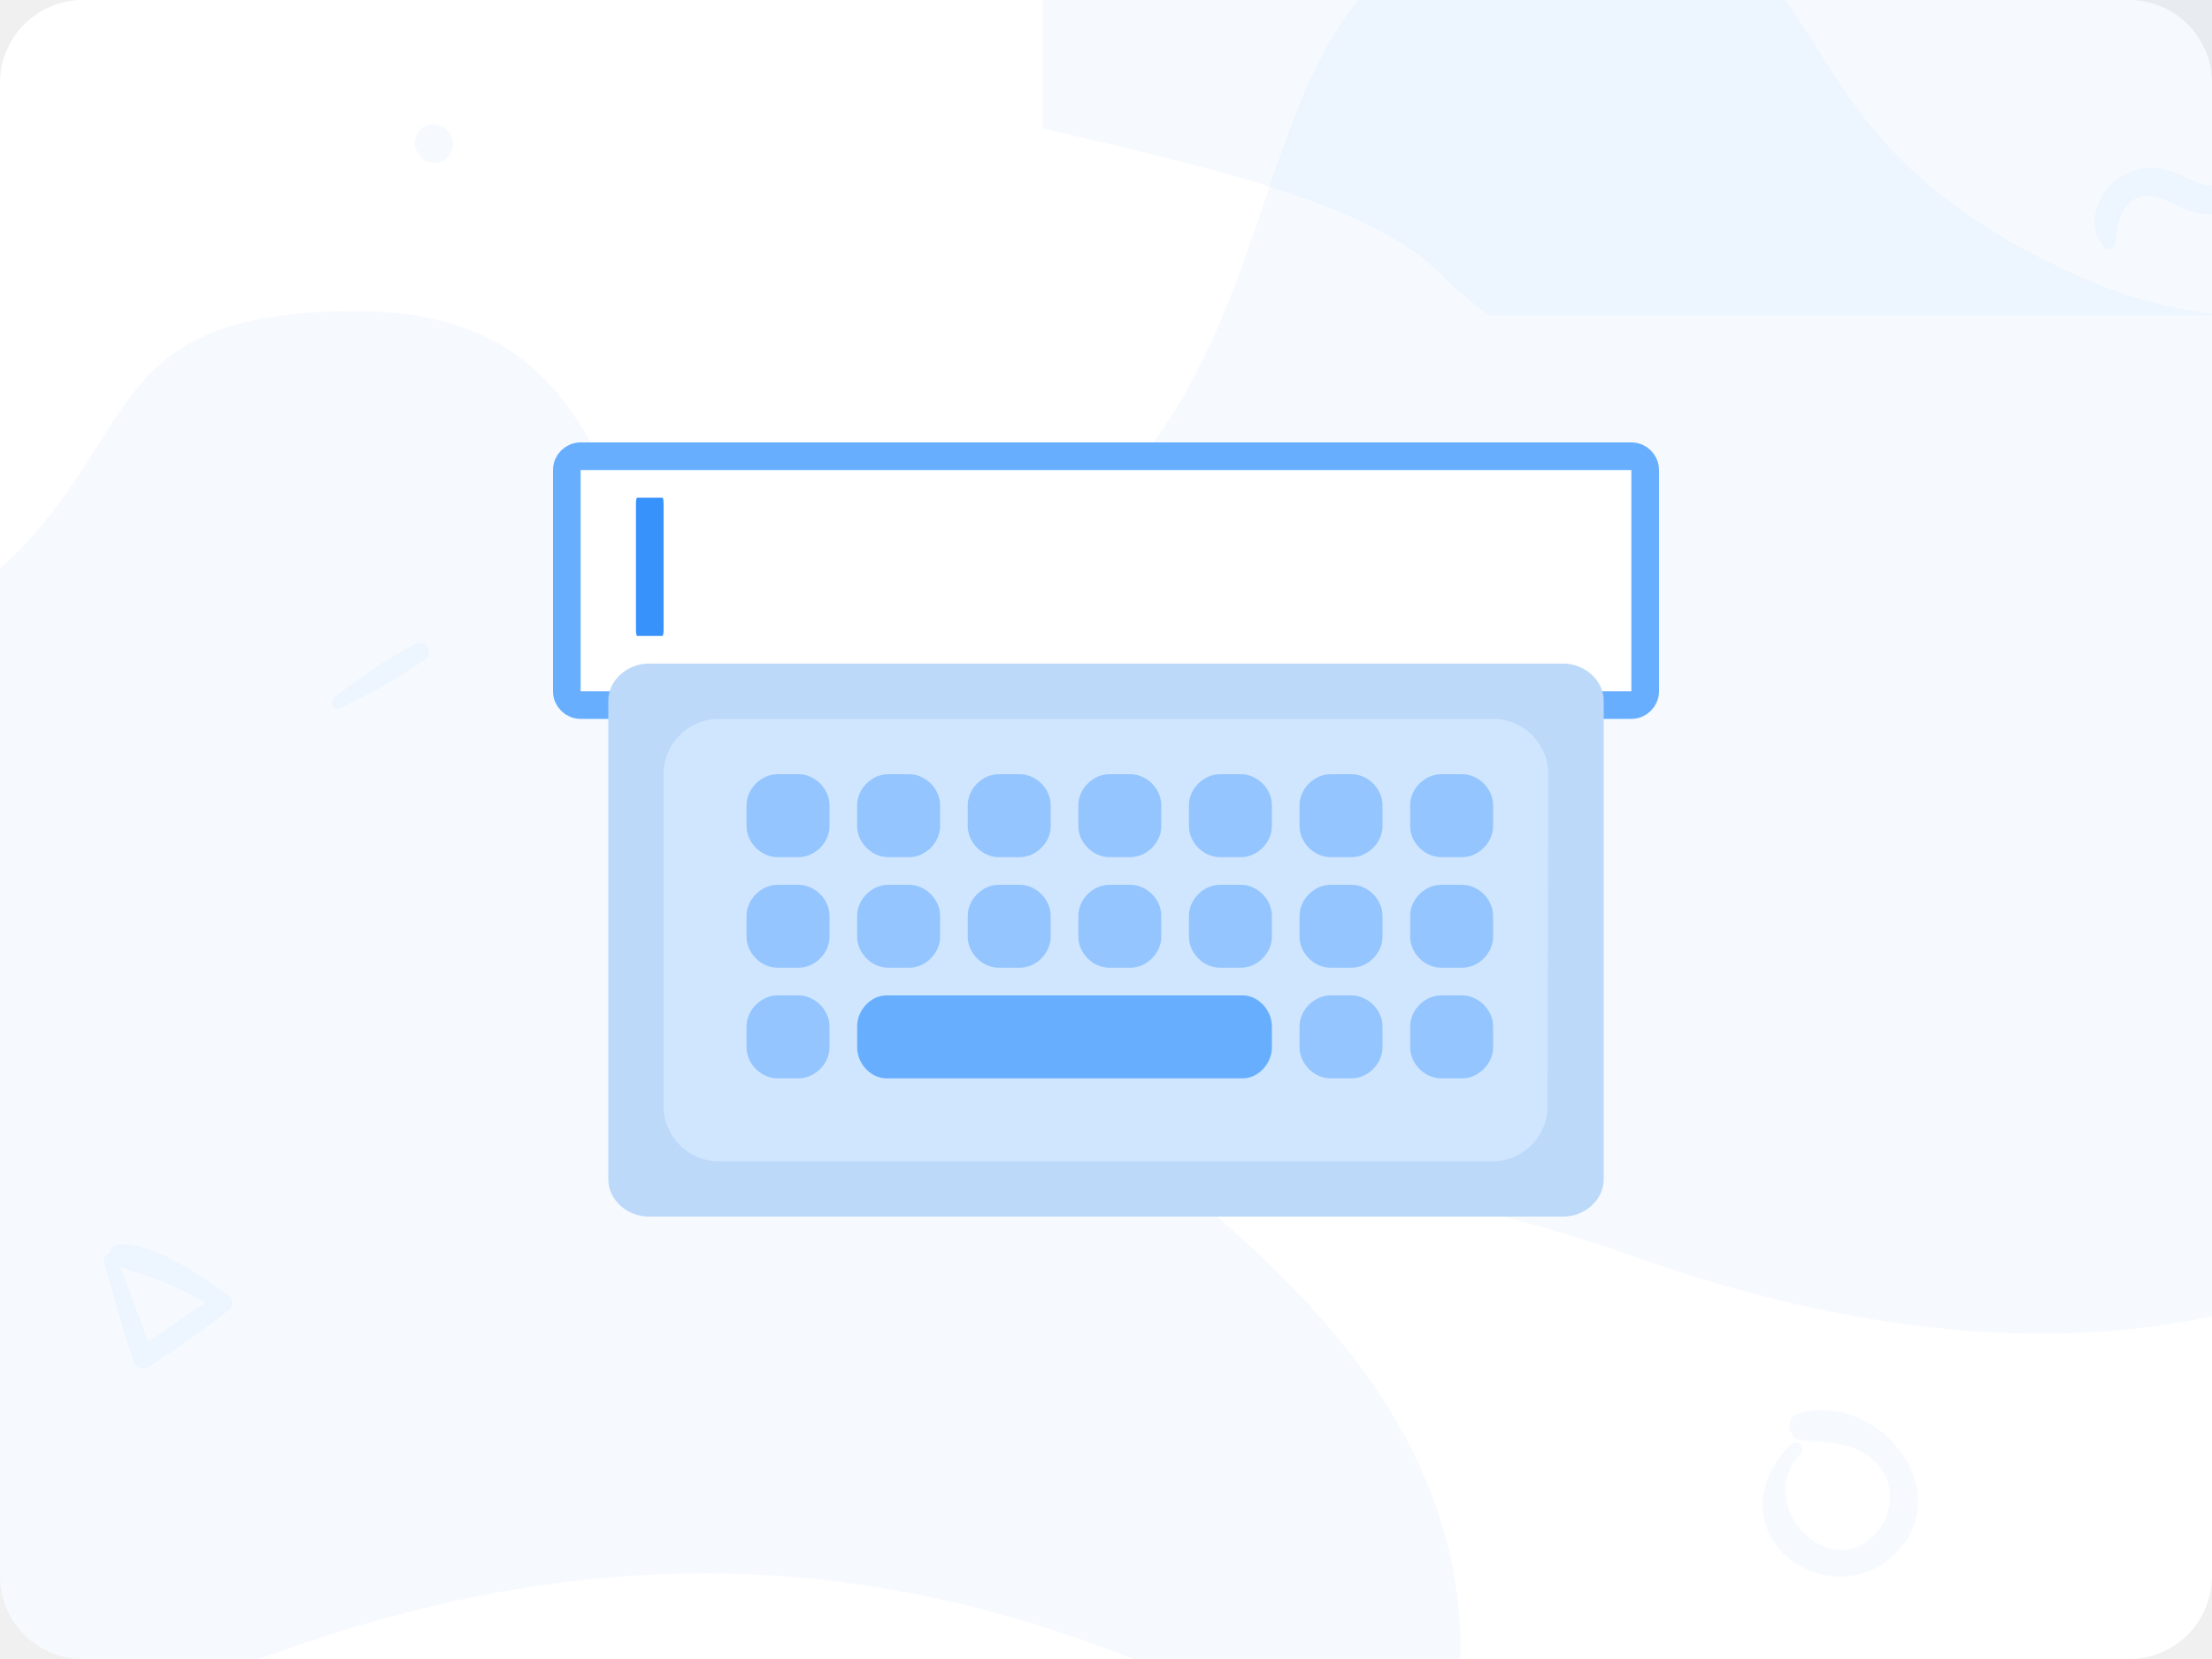
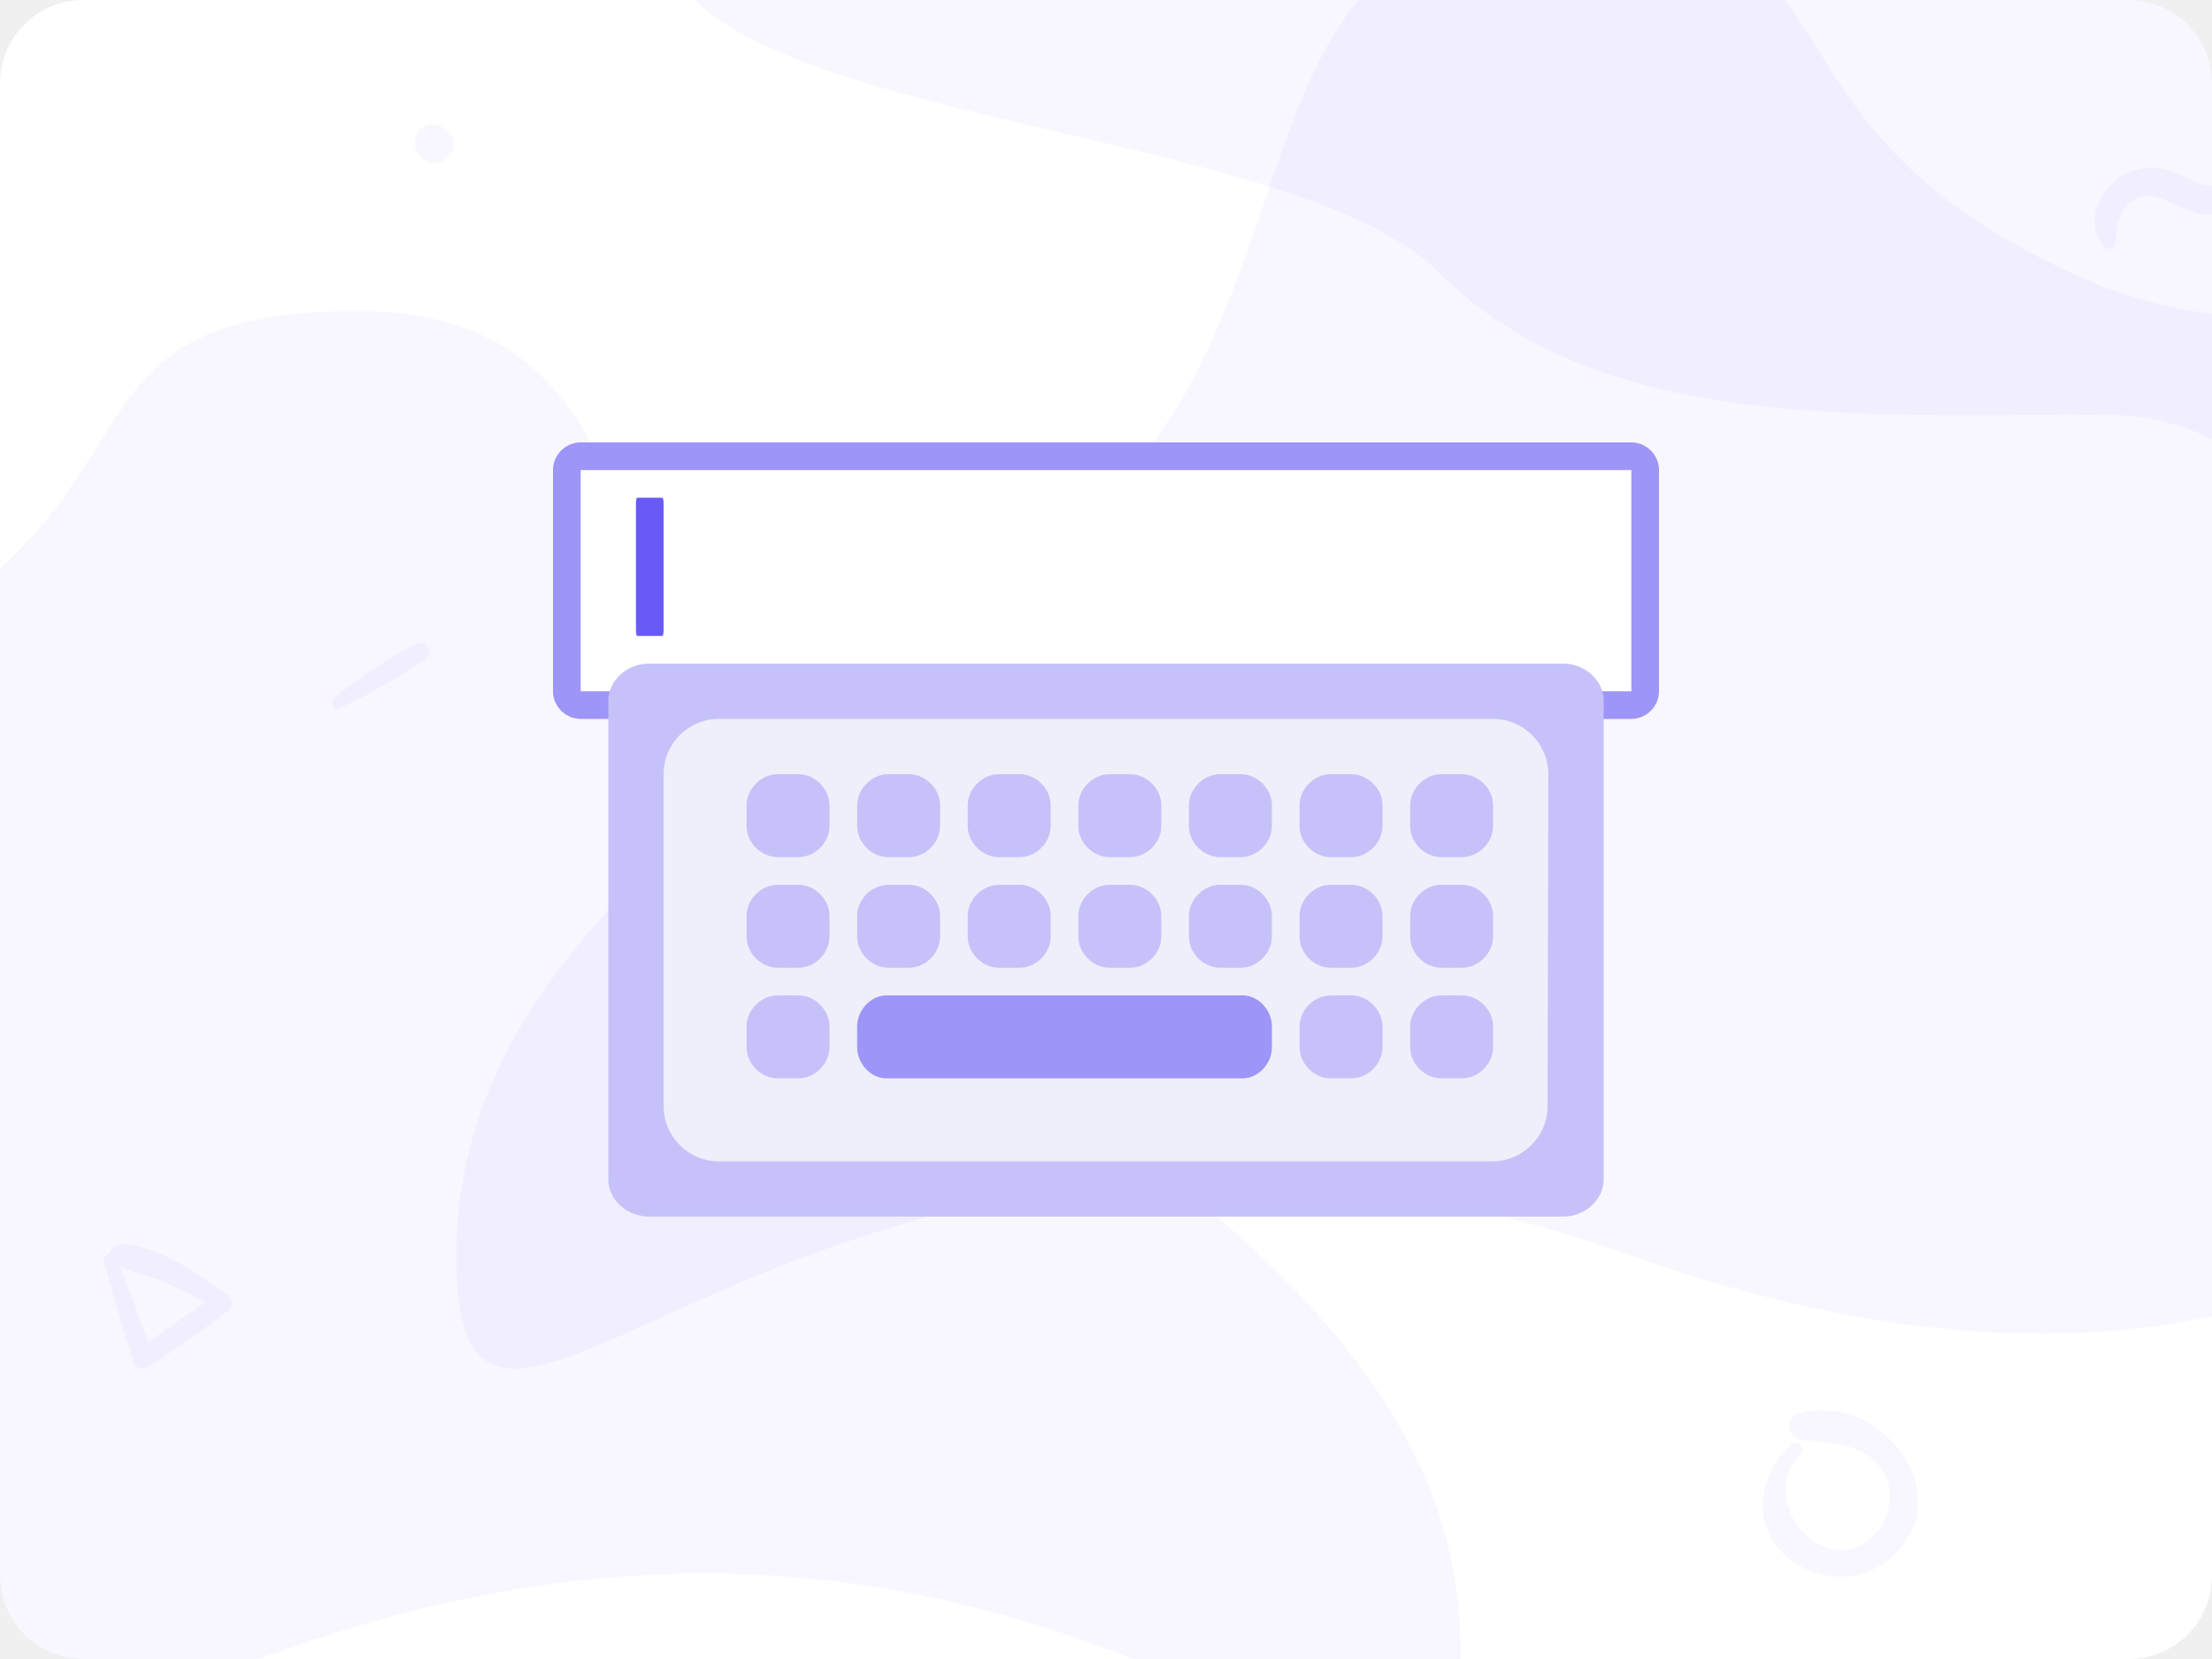
- <svg xmlns="http://www.w3.org/2000/svg" xmlns:xlink="http://www.w3.org/1999/xlink" width="80" height="60" viewBox="0 0 80 60">
-   <defs>
-     <rect id="ic_input-a" width="80" height="60" x="0" y="0" rx="3" />
-   </defs>
-   <g fill="none" fill-rule="evenodd">
-     <mask id="ic_input-b" fill="#fff">
-       <use xlink:href="#ic_input-a" />
-     </mask>
-     <use fill="#FFF" fill-rule="nonzero" xlink:href="#ic_input-a" />
-     <path fill="#3790FC" fill-rule="nonzero" d="M67.975,23.404 C76.225,23.404 90.475,23.404 93.475,15.154 C96.475,6.904 71.531,7.388 65.725,1.581 C59.918,-4.225 50.556,-3.596 41.725,-3.596 C32.893,-3.596 34.567,-13.33 27.475,-11.846 C20.383,-10.362 26.725,-2.928 24.475,1.581 C24.475,4.384 24.475,11.658 24.475,23.404 C44.225,23.404 58.725,23.404 67.975,23.404 Z" mask="url(#ic_input-b)" opacity=".05" transform="rotate(180 58.862 5.702)" />
-     <path fill="#3790FC" fill-rule="nonzero" d="M10.286,59.675 C39.733,49.205 52.821,72.763 52.821,59.675 C52.821,46.587 37.116,40.043 29.263,32.191 C21.41,24.338 24.847,11.25 12.903,11.25 C0.96,11.25 6.977,18.587 -6.074,24.338 C-19.125,30.089 -19.162,70.145 10.286,59.675 Z" mask="url(#ic_input-b)" opacity=".05" />
-     <path fill="#3790FC" fill-rule="nonzero" d="M59.035,45.425 C88.483,34.955 101.571,58.513 101.571,45.425 C101.571,32.337 85.866,25.793 78.013,17.941 C70.16,10.088 73.597,-3 61.653,-3 C49.709,-3 55.727,4.337 42.676,10.088 C29.625,15.839 16.5,0.926 16.5,17.941 C16.5,34.955 29.588,55.895 59.035,45.425 Z" mask="url(#ic_input-b)" opacity=".05" transform="matrix(-1 0 0 1 118.07 0)" />
-     <path fill="#3790FC" fill-rule="nonzero" d="M12.277,25.617 C13.336,25.111 14.421,24.527 15.376,23.842 C15.726,23.59 15.381,23.1 15.012,23.295 C13.992,23.829 12.996,24.52 12.088,25.223 C11.901,25.363 12.036,25.731 12.277,25.617 L12.277,25.617 Z M16.197,4.744 C16.176,4.726 16.158,4.708 16.137,4.692 C15.875,4.459 15.444,4.414 15.19,4.692 C14.933,4.972 14.941,5.359 15.19,5.639 C15.208,5.66 15.226,5.678 15.242,5.699 C15.475,5.964 15.961,5.956 16.197,5.699 C16.43,5.442 16.477,4.993 16.197,4.744 L16.197,4.744 Z M76.506,8.821 C76.572,8.392 76.56,7.985 76.798,7.605 C77.277,6.853 77.957,7.041 78.616,7.374 C79.286,7.712 79.919,7.913 80.646,7.599 C81.784,7.107 82.32,5.39 81.232,4.581 C80.881,4.318 80.534,4.75 80.581,5.083 C80.646,5.543 80.875,6.054 80.48,6.449 C79.951,6.979 79.33,6.534 78.8,6.295 C78.23,6.038 77.622,5.982 77.036,6.22 C76.024,6.631 75.287,8.003 76.093,8.931 C76.206,9.06 76.478,9 76.506,8.821 L76.506,8.821 Z M64.765,52.243 C63.725,53.242 63.331,54.796 64.322,55.998 C65.254,57.13 67.066,57.366 68.23,56.467 C71.049,54.291 68.11,50.282 65.072,51.111 C64.508,51.265 64.649,52.069 65.204,52.098 C66.092,52.147 67.045,52.181 67.754,52.807 C68.516,53.474 68.533,54.606 67.907,55.377 C66.249,57.412 63.372,54.415 65.113,52.591 C65.337,52.363 64.997,52.023 64.765,52.243 L64.765,52.243 Z M3.757,45.614 C4.082,46.821 4.438,48.014 4.813,49.207 C4.901,49.493 5.173,49.585 5.42,49.415 C6.39,48.755 7.357,48.109 8.278,47.379 C8.455,47.238 8.416,46.955 8.243,46.835 C7.167,46.098 5.716,45.007 4.35,45 C4.004,44.996 3.761,45.487 4.114,45.688 C4.664,46.006 5.324,46.119 5.914,46.362 C6.591,46.645 7.265,46.976 7.865,47.403 C7.879,47.206 7.894,47.008 7.904,46.811 C6.877,47.442 5.91,48.152 4.936,48.858 C5.127,48.896 5.321,48.935 5.511,48.974 C5.095,47.795 4.668,46.627 4.205,45.466 C4.107,45.222 3.69,45.356 3.757,45.614 L3.757,45.614 Z" mask="url(#ic_input-b)" opacity=".05" />
-     <g mask="url(#ic_input-b)">
-       <g transform="translate(20 16)">
-         <path fill="#FFF" stroke="#68AEFF" d="M39,0.5 L1,0.5 C0.724,0.5 0.5,0.724 0.5,1 L0.5,9 C0.5,9.276 0.724,9.5 1,9.5 L39,9.5 C39.276,9.5 39.5,9.276 39.5,9 L39.5,1 C39.5,0.724 39.276,0.5 39,0.5 Z" />
-         <path fill="#3792FC" d="M3.958,2 L3.042,2 C3.019,2 3,2.102 3,2.224 L3,6.776 C3,6.898 3.019,7 3.042,7 L3.958,7 C3.981,7 4,6.898 4,6.776 L4,2.224 C4,2.102 3.981,2 3.958,2 Z" />
-         <path fill="#BCD9FA" d="M36.531,8 L3.469,8 C2.671,8 2,8.613 2,9.343 L2,26.657 C2,27.387 2.671,28 3.469,28 L36.531,28 C37.329,28 38,27.387 38,26.657 L38,9.343 C38,8.613 37.329,8 36.531,8 Z" />
-         <path fill="#D0E6FF" d="M33.97,26 L6,26 C4.895,26 4,25.105 4,24 L4,12 C4,10.895 4.895,10 6,10 L33.996,10 C35.1,10 35.996,10.895 35.996,12 C35.996,12.001 35.996,12.003 35.996,12.004 L35.97,24.004 C35.968,25.107 35.073,26 33.97,26 Z" />
-         <path fill="#94C5FF" d="M32.121 15L32.879 15C33.473 15 34 14.473 34 13.879L34 13.121C34 12.527 33.473 12 32.879 12L32.121 12C31.527 12 31 12.527 31 13.121L31 13.879C31 14.473 31.527 15 32.121 15zM32.121 23L32.879 23C33.473 23 34 22.473 34 21.879L34 21.121C34 20.527 33.473 20 32.879 20L32.121 20C31.527 20 31 20.527 31 21.121L31 21.879C31 22.473 31.527 23 32.121 23zM32.121 19L32.879 19C33.473 19 34 18.473 34 17.879L34 17.121C34 16.527 33.473 16 32.879 16L32.121 16C31.527 16 31 16.527 31 17.121L31 17.879C31 18.473 31.527 19 32.121 19zM24.121 15L24.879 15C25.473 15 26 14.473 26 13.879L26 13.121C26 12.527 25.473 12 24.879 12L24.121 12C23.527 12 23 12.527 23 13.121L23 13.879C23 14.473 23.527 15 24.121 15zM20.121 15L20.879 15C21.473 15 22 14.473 22 13.879L22 13.121C22 12.527 21.473 12 20.879 12L20.121 12C19.527 12 19 12.527 19 13.121L19 13.879C19 14.473 19.527 15 20.121 15zM20.121 19L20.879 19C21.473 19 22 18.473 22 17.879L22 17.121C22 16.527 21.473 16 20.879 16L20.121 16C19.527 16 19 16.527 19 17.121L19 17.879C19 18.473 19.527 19 20.121 19zM24.121 19L24.879 19C25.473 19 26 18.473 26 17.879L26 17.121C26 16.527 25.473 16 24.879 16L24.121 16C23.527 16 23 16.527 23 17.121L23 17.879C23 18.473 23.527 19 24.121 19zM28.121 15L28.879 15C29.473 15 30 14.473 30 13.879L30 13.121C30 12.527 29.473 12 28.879 12L28.121 12C27.527 12 27 12.527 27 13.121L27 13.879C27 14.473 27.527 15 28.121 15zM28.121 23L28.879 23C29.473 23 30 22.473 30 21.879L30 21.121C30 20.527 29.473 20 28.879 20L28.121 20C27.527 20 27 20.527 27 21.121L27 21.879C27 22.473 27.527 23 28.121 23zM28.121 19L28.879 19C29.473 19 30 18.473 30 17.879L30 17.121C30 16.527 29.473 16 28.879 16L28.121 16C27.527 16 27 16.527 27 17.121L27 17.879C27 18.473 27.527 19 28.121 19zM16.121 15L16.879 15C17.473 15 18 14.473 18 13.879L18 13.121C18 12.527 17.473 12 16.879 12L16.121 12C15.527 12 15 12.527 15 13.121L15 13.879C15 14.473 15.527 15 16.121 15zM8.121 15L8.879 15C9.473 15 10 14.473 10 13.879L10 13.121C10 12.527 9.473 12 8.879 12L8.121 12C7.527 12 7 12.527 7 13.121L7 13.879C7 14.473 7.527 15 8.121 15zM8.121 23L8.879 23C9.473 23 10 22.473 10 21.879L10 21.121C10 20.527 9.473 20 8.879 20L8.121 20C7.527 20 7 20.527 7 21.121L7 21.879C7 22.473 7.527 23 8.121 23zM8.121 19L8.879 19C9.473 19 10 18.473 10 17.879L10 17.121C10 16.527 9.473 16 8.879 16L8.121 16C7.527 16 7 16.527 7 17.121L7 17.879C7 18.473 7.527 19 8.121 19zM12.121 15L12.879 15C13.473 15 14 14.473 14 13.879L14 13.121C14 12.527 13.473 12 12.879 12L12.121 12C11.527 12 11 12.527 11 13.121L11 13.879C11 14.473 11.527 15 12.121 15z" />
-         <path fill="#68AEFF" d="M12.056,23 L24.944,23 C25.503,23 26,22.473 26,21.879 L26,21.121 C26,20.527 25.503,20 24.944,20 L12.056,20 C11.497,20 11,20.527 11,21.121 L11,21.879 C11,22.473 11.497,23 12.056,23 Z" />
-         <path fill="#94C5FF" d="M16.121 19L16.879 19C17.473 19 18 18.473 18 17.879L18 17.121C18 16.527 17.473 16 16.879 16L16.121 16C15.527 16 15 16.527 15 17.121L15 17.879C15 18.473 15.527 19 16.121 19zM12.121 19L12.879 19C13.473 19 14 18.473 14 17.879L14 17.121C14 16.527 13.473 16 12.879 16L12.121 16C11.527 16 11 16.527 11 17.121L11 17.879C11 18.473 11.527 19 12.121 19z" />
-       </g>
-     </g>
+ <svg xmlns="http://www.w3.org/2000/svg" width="80" height="60" viewBox="0 0 80 60" fill="none">
+   <mask id="mask0" mask-type="alpha" maskUnits="userSpaceOnUse" x="0" y="0" width="80" height="60">
+     <path d="M77 0H3C1.343 0 0 1.343 0 3V57C0 58.657 1.343 60 3 60H77C78.657 60 80 58.657 80 57V3C80 1.343 78.657 0 77 0Z" fill="white" />
+   </mask>
+   <g mask="url(#mask0)">
+     <path d="M77 0H3C1.343 0 0 1.343 0 3V57C0 58.657 1.343 60 3 60H77C78.657 60 80 58.657 80 57V3C80 1.343 78.657 0 77 0Z" fill="white" />
+     <path opacity="0.05" d="M49.748 -12C41.498 -12 27.248 -12 24.248 -3.75C21.248 4.5 46.192 4.016 51.998 9.823C57.805 15.629 67.167 15 75.998 15C84.829 15 83.156 24.733 90.248 23.25C97.34 21.766 90.998 14.332 93.248 9.823C93.248 7.02 93.248 -0.254 93.248 -12C73.498 -12 58.998 -12 49.748 -12Z" fill="#675AF6" />
+     <path opacity="0.05" d="M10.287 59.675C39.734 49.205 52.822 72.763 52.822 59.675C52.822 46.587 37.117 40.043 29.264 32.191C21.411 24.338 24.848 11.25 12.904 11.25C0.96 11.25 6.978 18.587 -6.073 24.338C-19.124 30.089 -19.161 70.145 10.287 59.675Z" fill="#675AF6" />
+     <path opacity="0.05" d="M59.035 45.425C29.587 34.955 16.499 58.513 16.499 45.425C16.499 32.337 32.205 25.793 40.057 17.941C47.91 10.088 44.473 -3 56.417 -3C68.361 -3 62.343 4.337 75.394 10.088C88.446 15.839 101.57 0.926 101.57 17.941C101.57 34.955 88.482 55.895 59.035 45.425Z" fill="#675AF6" />
+     <path opacity="0.05" d="M12.277 25.617C13.336 25.111 14.421 24.527 15.376 23.842C15.726 23.59 15.381 23.1 15.012 23.295C13.992 23.829 12.996 24.52 12.088 25.223C11.901 25.363 12.036 25.731 12.277 25.617ZM16.197 4.744C16.176 4.726 16.158 4.708 16.137 4.692C15.875 4.459 15.444 4.414 15.19 4.692C14.933 4.972 14.941 5.359 15.19 5.639C15.208 5.66 15.226 5.678 15.242 5.699C15.475 5.964 15.96 5.956 16.197 5.699C16.43 5.442 16.477 4.993 16.197 4.744ZM76.506 8.821C76.572 8.392 76.56 7.985 76.798 7.605C77.277 6.853 77.957 7.041 78.616 7.374C79.286 7.712 79.919 7.913 80.646 7.599C81.784 7.107 82.32 5.39 81.232 4.581C80.881 4.318 80.534 4.75 80.581 5.083C80.646 5.543 80.875 6.054 80.48 6.449C79.951 6.979 79.33 6.534 78.8 6.295C78.23 6.038 77.622 5.982 77.036 6.22C76.024 6.631 75.287 8.003 76.093 8.931C76.206 9.06 76.478 9 76.506 8.821ZM64.765 52.243C63.725 53.242 63.331 54.796 64.322 55.998C65.254 57.13 67.066 57.366 68.23 56.467C71.049 54.291 68.11 50.282 65.072 51.111C64.508 51.265 64.649 52.069 65.204 52.098C66.091 52.148 67.045 52.181 67.754 52.807C68.516 53.474 68.533 54.606 67.907 55.377C66.249 57.412 63.372 54.415 65.113 52.591C65.337 52.363 64.997 52.023 64.765 52.243ZM3.757 45.614C4.082 46.821 4.438 48.014 4.813 49.207C4.901 49.493 5.173 49.584 5.42 49.415C6.39 48.755 7.357 48.109 8.278 47.379C8.455 47.238 8.416 46.955 8.243 46.835C7.167 46.098 5.716 45.007 4.35 45C4.004 44.996 3.761 45.487 4.114 45.688C4.664 46.006 5.324 46.119 5.914 46.362C6.591 46.645 7.265 46.976 7.865 47.404C7.879 47.206 7.894 47.008 7.904 46.81C6.877 47.442 5.91 48.152 4.936 48.858C5.127 48.896 5.321 48.935 5.511 48.974C5.095 47.795 4.668 46.627 4.205 45.466C4.107 45.222 3.69 45.356 3.757 45.614Z" fill="#675AF6" />
+     <path fill-rule="evenodd" clip-rule="evenodd" d="M59 16.5H21C20.724 16.5 20.5 16.724 20.5 17V25C20.5 25.276 20.724 25.5 21 25.5H59C59.276 25.5 59.5 25.276 59.5 25V17C59.5 16.724 59.276 16.5 59 16.5Z" fill="white" stroke="#9D95F8" />
+     <path fill-rule="evenodd" clip-rule="evenodd" d="M23.958 18H23.042C23.019 18 23 18.102 23 18.224V22.776C23 22.898 23.019 23 23.042 23H23.958C23.981 23 24 22.898 24 22.776V18.224C24 18.102 23.981 18 23.958 18Z" fill="#675AF6" />
+     <path fill-rule="evenodd" clip-rule="evenodd" d="M56.531 24H23.469C22.671 24 22 24.613 22 25.343V42.657C22 43.387 22.671 44 23.469 44H56.531C57.329 44 58 43.387 58 42.657V25.343C58 24.613 57.329 24 56.531 24Z" fill="#C6C2F9" />
+     <path fill-rule="evenodd" clip-rule="evenodd" d="M53.97 42H26C24.895 42 24 41.105 24 40V28C24 26.895 24.895 26 26 26H53.996C55.1 26 55.996 26.895 55.996 28C55.996 28.001 55.996 28.003 55.996 28.004L55.97 40.004C55.968 41.107 55.073 42 53.97 42Z" fill="#EFEEFB" />
+     <path fill-rule="evenodd" clip-rule="evenodd" d="M52.121 31H52.879C53.472 31 54 30.473 54 29.879V29.121C54 28.527 53.472 28 52.879 28H52.121C51.528 28 51 28.527 51 29.121V29.879C51 30.473 51.528 31 52.121 31ZM52.121 39H52.879C53.472 39 54 38.472 54 37.879V37.121C54 36.528 53.472 36 52.879 36H52.121C51.528 36 51 36.528 51 37.121V37.879C51 38.472 51.528 39 52.121 39ZM52.121 35H52.879C53.472 35 54 34.472 54 33.879V33.121C54 32.528 53.472 32 52.879 32H52.121C51.528 32 51 32.528 51 33.121V33.879C51 34.472 51.528 35 52.121 35ZM44.121 31H44.879C45.472 31 46 30.473 46 29.879V29.121C46 28.527 45.472 28 44.879 28H44.121C43.528 28 43 28.527 43 29.121V29.879C43 30.473 43.528 31 44.121 31ZM40.121 31H40.879C41.472 31 42 30.473 42 29.879V29.121C42 28.527 41.472 28 40.879 28H40.121C39.528 28 39 28.527 39 29.121V29.879C39 30.473 39.528 31 40.121 31ZM40.121 35H40.879C41.472 35 42 34.472 42 33.879V33.121C42 32.528 41.472 32 40.879 32H40.121C39.528 32 39 32.528 39 33.121V33.879C39 34.472 39.528 35 40.121 35ZM44.121 35H44.879C45.472 35 46 34.472 46 33.879V33.121C46 32.528 45.472 32 44.879 32H44.121C43.528 32 43 32.528 43 33.121V33.879C43 34.472 43.528 35 44.121 35ZM48.121 31H48.879C49.472 31 50 30.473 50 29.879V29.121C50 28.527 49.472 28 48.879 28H48.121C47.528 28 47 28.527 47 29.121V29.879C47 30.473 47.528 31 48.121 31ZM48.121 39H48.879C49.472 39 50 38.472 50 37.879V37.121C50 36.528 49.472 36 48.879 36H48.121C47.528 36 47 36.528 47 37.121V37.879C47 38.472 47.528 39 48.121 39ZM48.121 35H48.879C49.472 35 50 34.472 50 33.879V33.121C50 32.528 49.472 32 48.879 32H48.121C47.528 32 47 32.528 47 33.121V33.879C47 34.472 47.528 35 48.121 35ZM36.121 31H36.879C37.472 31 38 30.473 38 29.879V29.121C38 28.527 37.472 28 36.879 28H36.121C35.528 28 35 28.527 35 29.121V29.879C35 30.473 35.528 31 36.121 31ZM28.121 31H28.879C29.473 31 30 30.473 30 29.879V29.121C30 28.527 29.473 28 28.879 28H28.121C27.527 28 27 28.527 27 29.121V29.879C27 30.473 27.527 31 28.121 31ZM28.121 39H28.879C29.473 39 30 38.472 30 37.879V37.121C30 36.528 29.473 36 28.879 36H28.121C27.527 36 27 36.528 27 37.121V37.879C27 38.472 27.527 39 28.121 39ZM28.121 35H28.879C29.473 35 30 34.472 30 33.879V33.121C30 32.528 29.473 32 28.879 32H28.121C27.527 32 27 32.528 27 33.121V33.879C27 34.472 27.527 35 28.121 35ZM32.121 31H32.879C33.472 31 34 30.473 34 29.879V29.121C34 28.527 33.472 28 32.879 28H32.121C31.527 28 31 28.527 31 29.121V29.879C31 30.473 31.527 31 32.121 31Z" fill="#C6C2F9" />
+     <path fill-rule="evenodd" clip-rule="evenodd" d="M32.056 39H44.944C45.503 39 46 38.472 46 37.879V37.121C46 36.528 45.503 36 44.944 36H32.056C31.497 36 31 36.528 31 37.121V37.879C31 38.472 31.497 39 32.056 39Z" fill="#9D95F8" />
+     <path fill-rule="evenodd" clip-rule="evenodd" d="M36.121 35H36.879C37.472 35 38 34.472 38 33.879V33.121C38 32.528 37.472 32 36.879 32H36.121C35.528 32 35 32.528 35 33.121V33.879C35 34.472 35.528 35 36.121 35ZM32.121 35H32.879C33.472 35 34 34.472 34 33.879V33.121C34 32.528 33.472 32 32.879 32H32.121C31.527 32 31 32.528 31 33.121V33.879C31 34.472 31.527 35 32.121 35Z" fill="#C6C2F9" />
  </g>
</svg>
